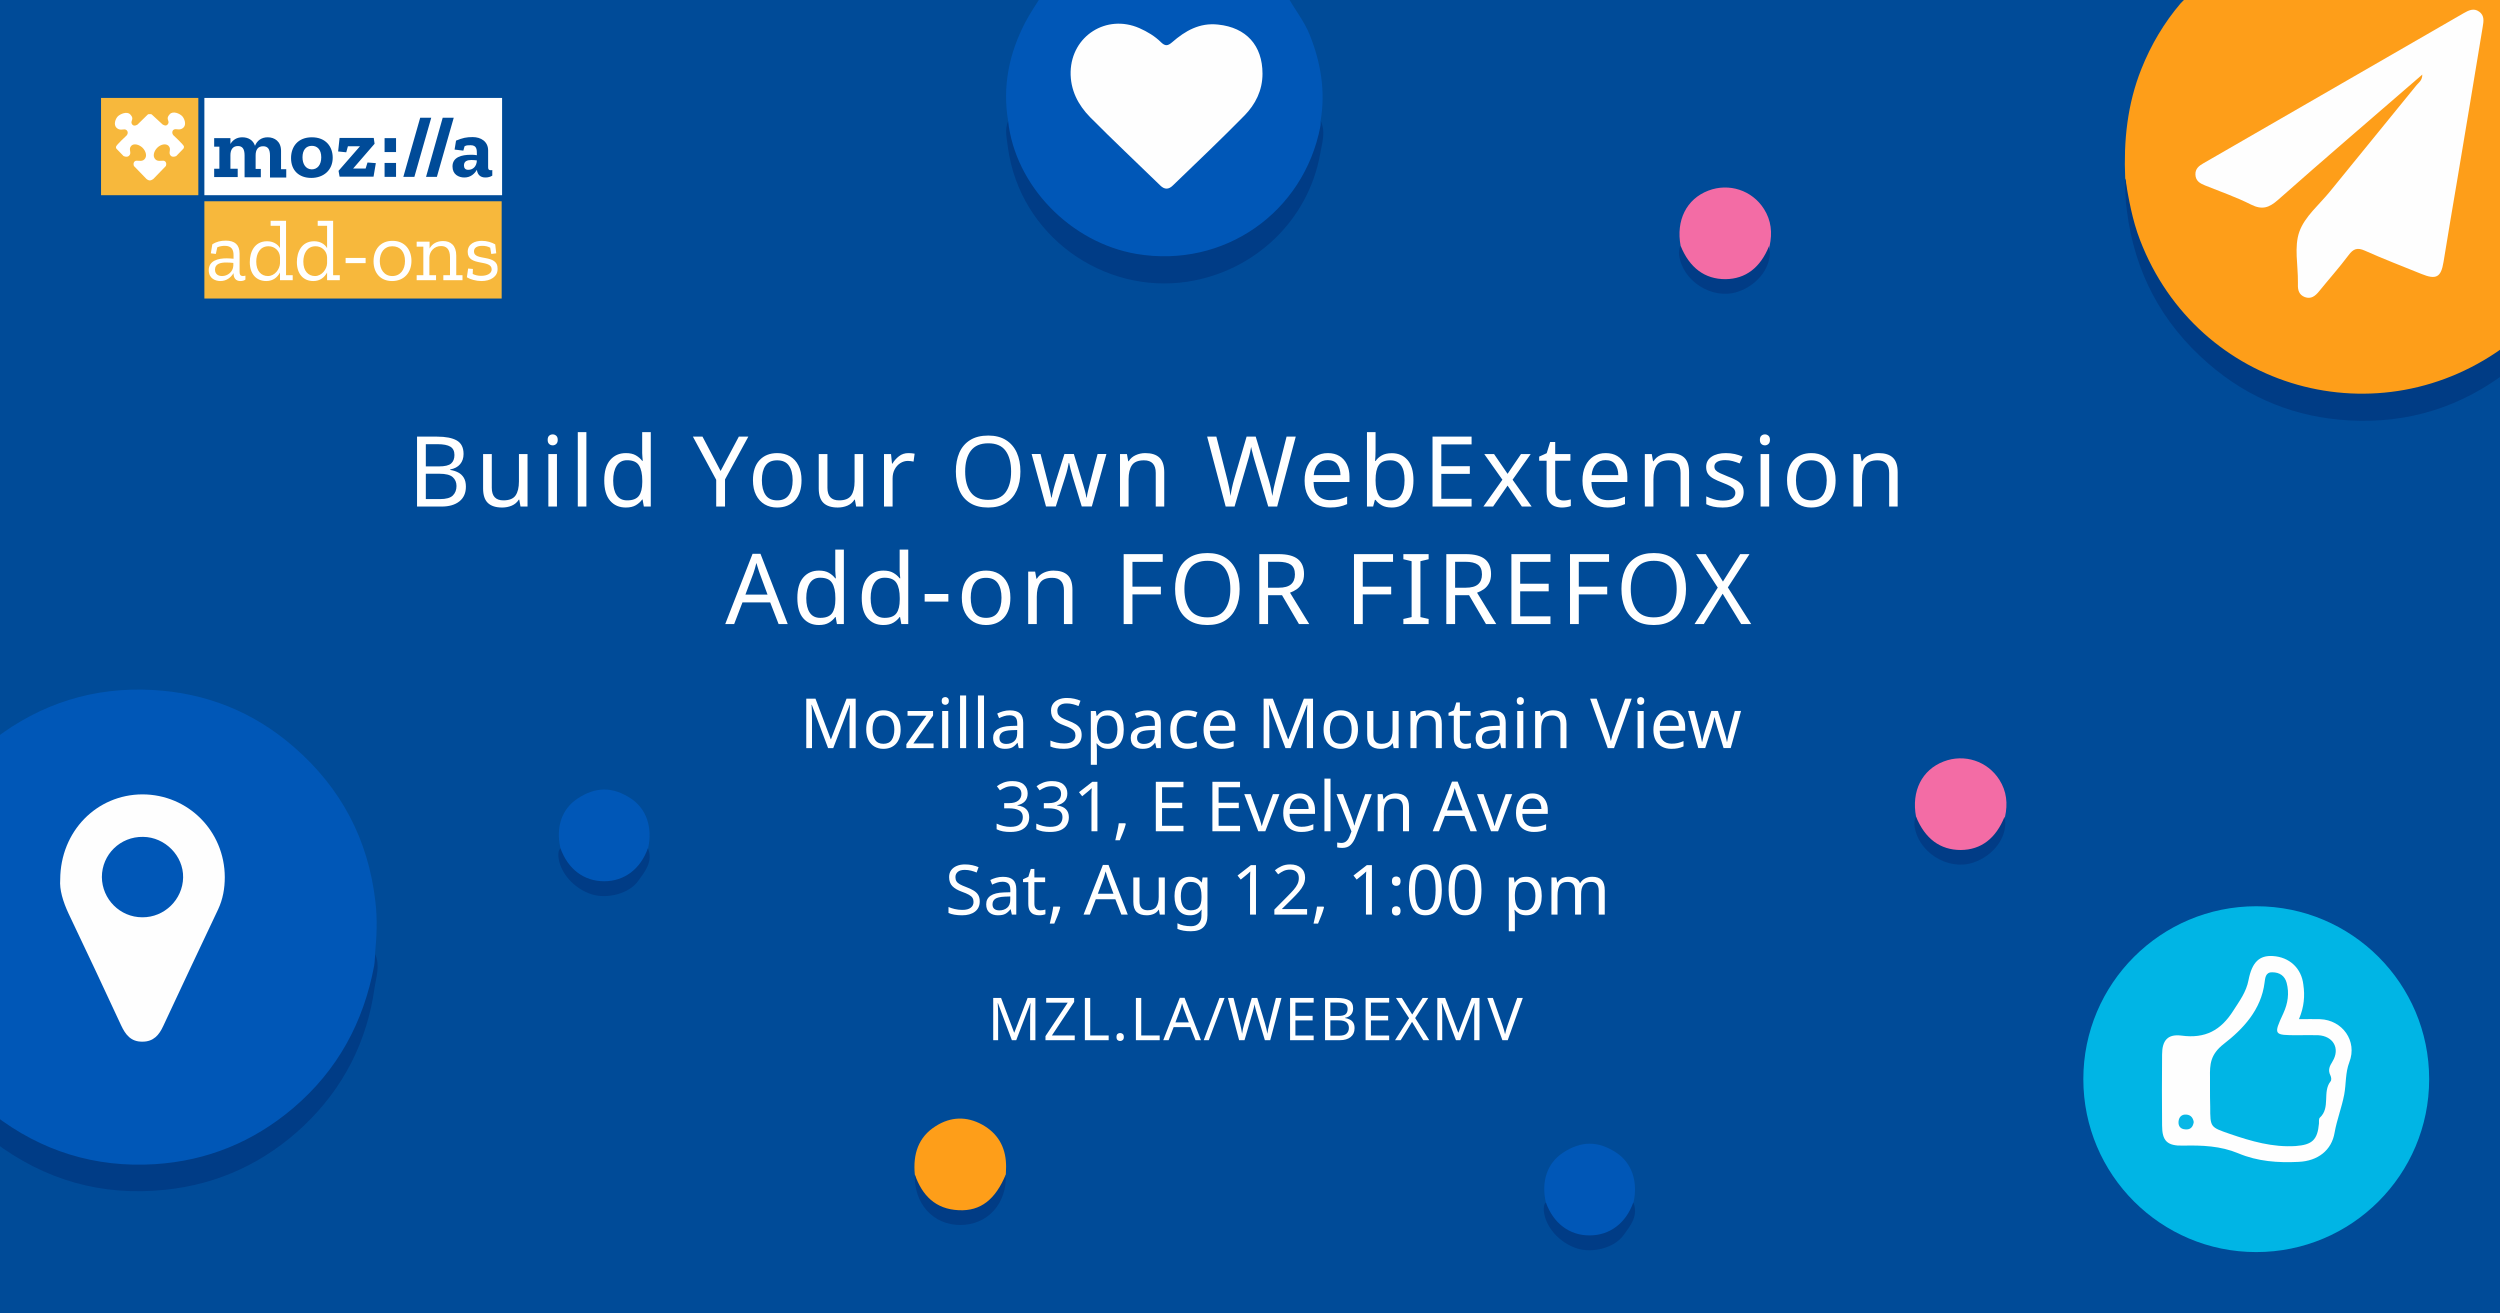
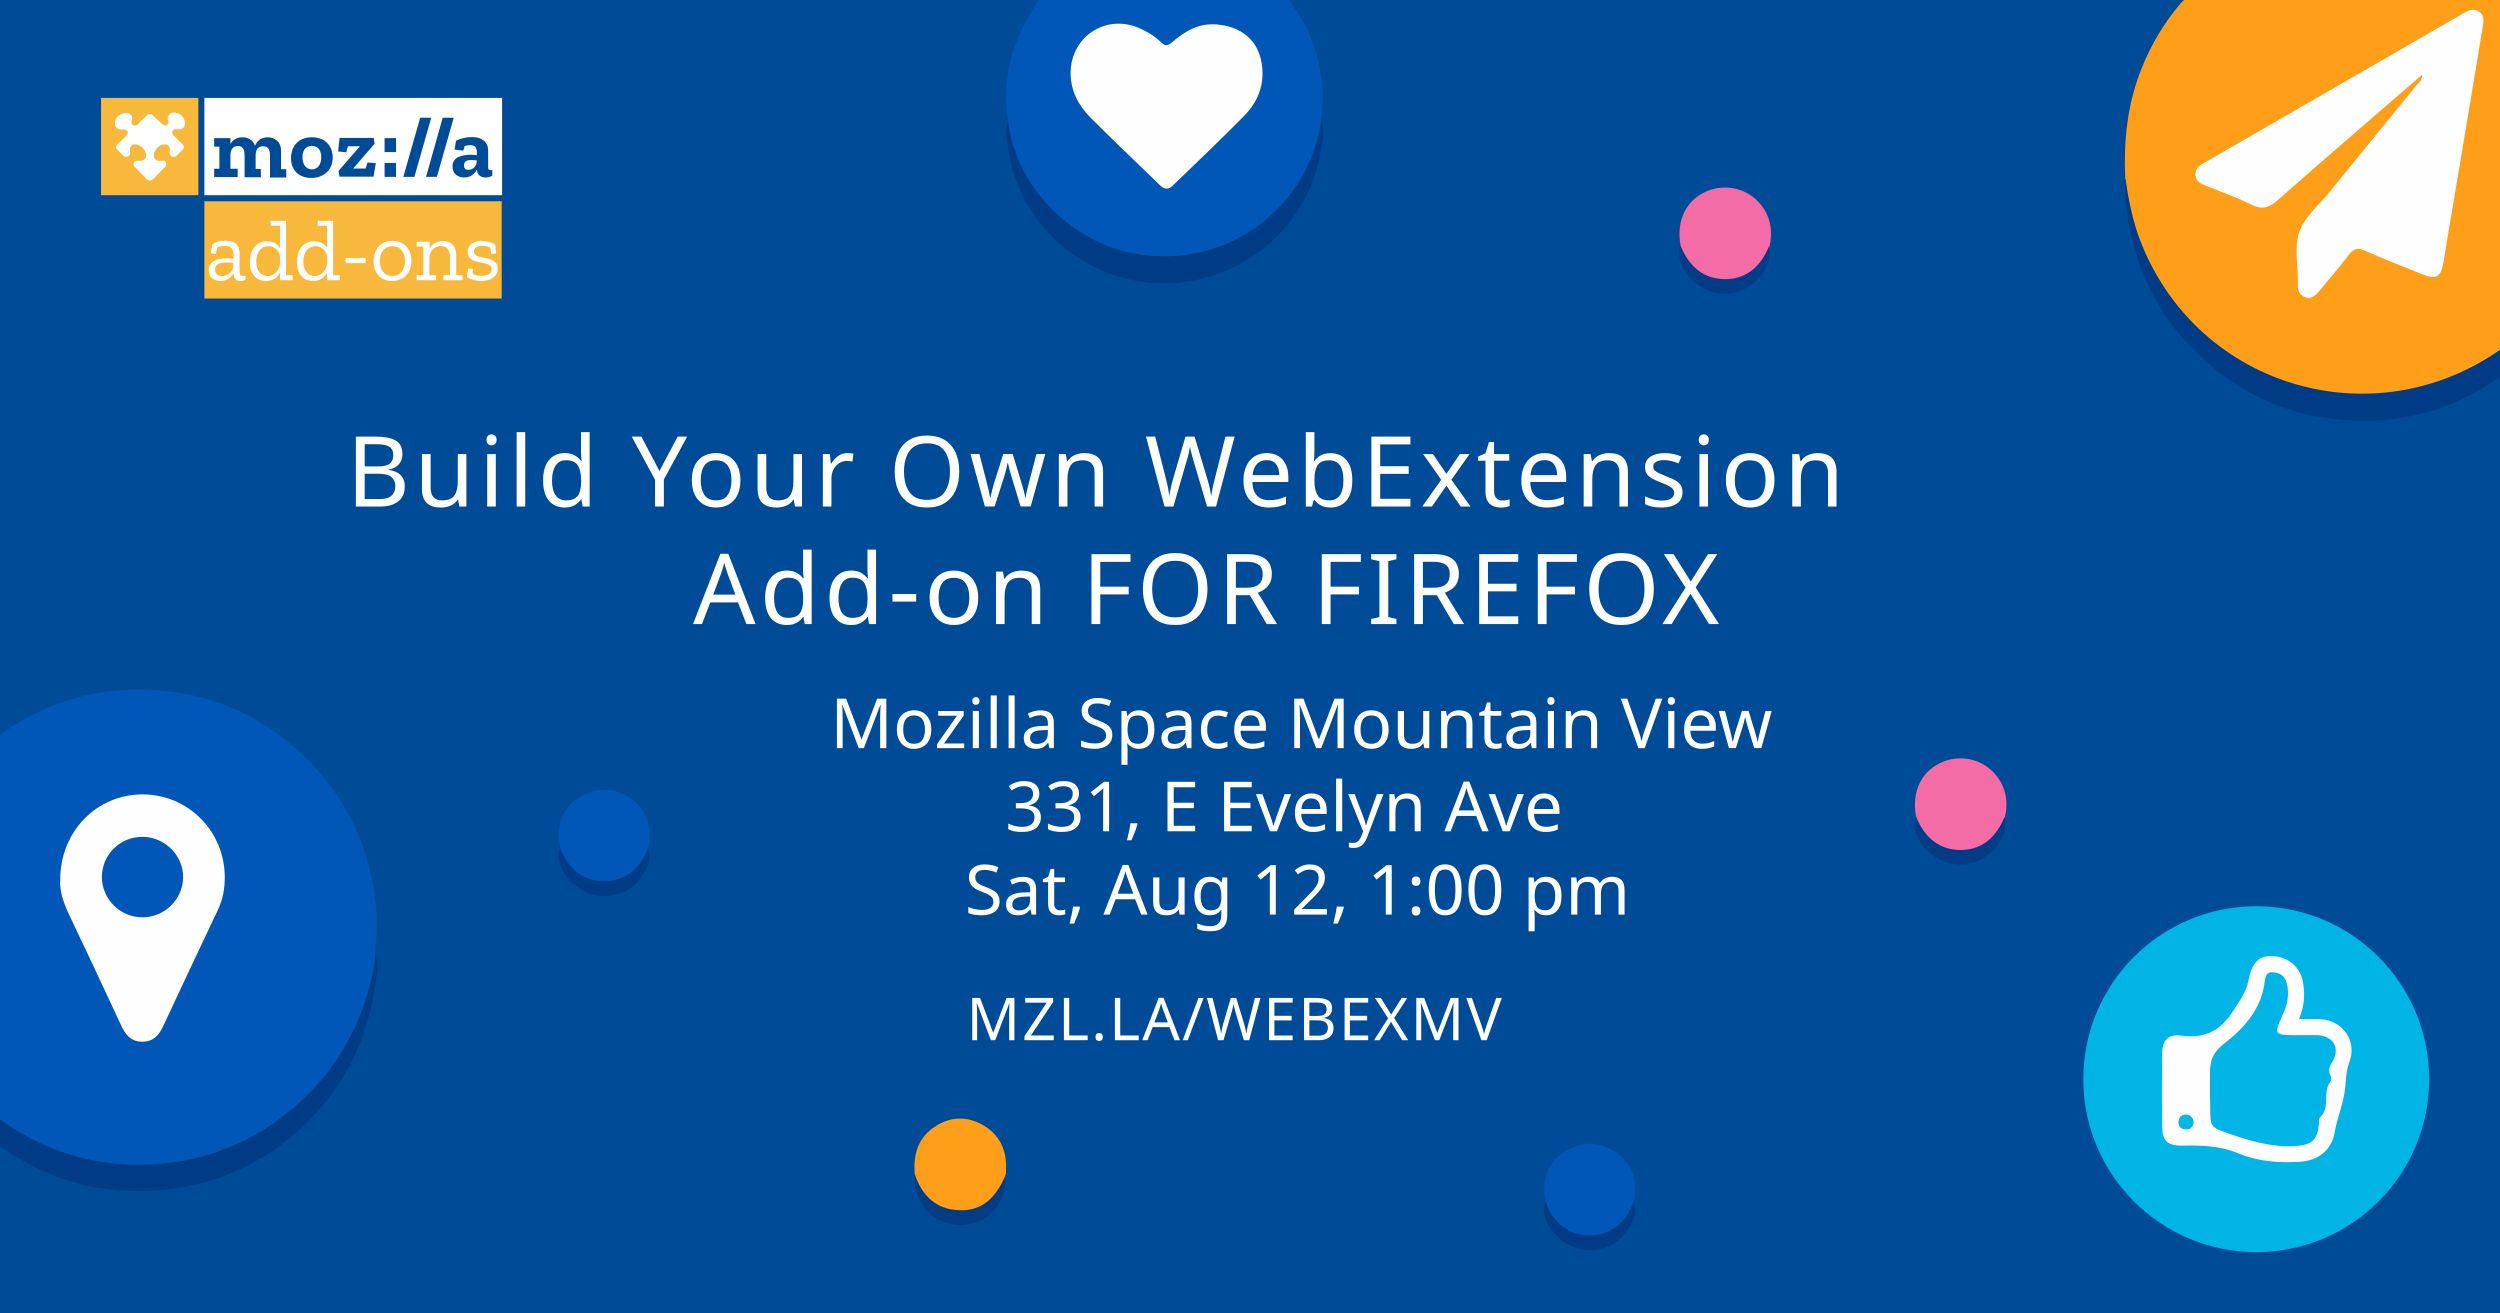
<svg xmlns="http://www.w3.org/2000/svg" version="1.1" x="0px" y="0px" viewBox="0 0 1200 630" style="enable-background:new 0 0 1200 630;" xml:space="preserve">
  <style type="text/css">
	.st0{fill:#004B98;}
	.st1{fill:#FE9E19;}
	.st2{fill:#003C85;}
	.st3{fill:#FEFEFE;}
	.st4{fill:#0057B7;}
	.st5{fill:#003C86;}
	.st6{fill:#00B5E5;}
	.st7{fill:#07B7E6;}
	.st8{fill:#F36CA5;}
	.st9{fill:#013C86;}
	.st10{fill:#013C85;}
	.st11{fill:#FFFFFF;}
	.st12{fill:#F7B83C;}
	.st13{fill-rule:evenodd;clip-rule:evenodd;fill:#FFFFFF;}
- 	.st14{font-family:'FiraSans-Bold';}
+ 	.st14{font-family:'ZillaSlab-Bold';}
	.st15{font-size:47px;}
	.st16{letter-spacing:2;}
- 	.st17{font-family:'FiraSans-BookItalic';}
+ 	.st17{font-family:'ZillaSlab-LightItalic';}
	.st18{font-size:33.281px;}
- 	.st19{font-family:'FiraSans-Regular';}
+ 	.st19{font-family:'ZillaSlab-Medium';}
	.st20{font-size:28.396px;}
	.st21{letter-spacing:1;}
</style>
  <g id="background">
    <rect x="-11.5" y="-9" class="st0" width="1223" height="648" />
  </g>
  <g id="elements">
    <path class="st1" d="M1020.1,85.7c-0.8-18.1,1-35.7,7.8-52.7c4.6-11.5,10.8-22,18.8-31.4c0.9-1.1,2.4-1.8,2.3-3.6   c50.3,0,100.7,0,151-0.1c3.4,0,4.1,0.7,4.1,4.1c-0.1,54.3-0.1,108.7-0.1,163c-1.3,3.4-3.8,5.6-6.8,7.6   c-22.2,14.4-46.5,20.4-72.7,18.3c-28.4-2.2-53-13.8-73-34c-19-19.2-30.4-42.2-31-69.7C1020.5,86.6,1020.3,86.2,1020.1,85.7z" />
    <path class="st2" d="M1020.1,85.7c1.7,10,3.4,19.9,7.1,29.5c27.6,72,115.1,96.7,176.8,49.8c0,4.3,0,8.7,0,13   c-22.5,17.4-48.2,25.4-76.4,23.8c-25.4-1.4-48.2-10.4-67.6-27.3c-22.5-19.5-35.4-43.9-39.1-73.4C1020.2,96,1020,90.9,1020.1,85.7z" />
    <path class="st3" d="M1162.7,35.8c-23.4,20.3-46.5,40-69.2,60.1c-4.3,3.8-7.6,5-13,2.3c-7.1-3.6-14.7-6.2-22.1-9.2   c-2.5-1-4.5-2.2-4.6-5.2c-0.1-2.8,1.7-4.2,3.8-5.4c41.7-24,83.3-48.1,125-72.1c2.3-1.3,4.8-2.6,7.4-0.7c2.7,1.9,2.1,4.8,1.7,7.3   c-4,24.6-8.2,49.2-12.3,73.9c-2.2,13-4.4,25.9-6.5,38.9c-1.2,7.4-3.5,8.7-10.6,5.8c-9.1-3.7-18.3-7.2-27.2-11.2   c-3.6-1.6-5.5-0.9-7.8,2.2c-4.5,6-9.5,11.6-14.2,17.4c-1.8,2.2-3.8,3.8-6.8,2.7c-2.8-1.1-3.4-3.4-3.3-6.1c0-0.3,0-0.7,0-1   c0.1-8.2-1.9-17,0.7-24.3c2.6-7.3,9.6-13,14.7-19.3c13.9-17.1,27.8-34.1,41.6-51.1C1161.1,39.5,1162.7,38.6,1162.7,35.8z" />
    <path class="st4" d="M-3,355c22.5-17.4,48.2-25.4,76.4-23.8c25.4,1.4,48.2,10.4,67.6,27.3c22.7,19.7,35.8,44.4,39.2,74.4   c1,8.5,0.6,16.9-0.2,25.3c1.1,9.7-1.7,18.8-4.6,27.7c-6.2,18.8-17.6,34.1-32.5,47c-14.6,12.7-31.3,21.3-50.2,25.4   c-32.3,7-62.4,1.5-90.2-16.5c-2.7-1.7-4.4-4-5.6-6.8C-3,475-3,415-3,355z" />
    <path class="st5" d="M-3,535c22.8,17.6,48.8,25.6,77.4,23.8c24.9-1.6,47.1-10.6,66.3-26.9c21.3-18.1,33.8-41.1,38.9-68.4   c0.3-1.8,0.3-3.6,0.5-5.5c2.4,5.4,0.5,10.9-0.3,16.1c-3.6,25.9-15,48.2-33.9,66.2c-18.6,17.6-40.8,28.1-66.6,30.8   C48.7,574.3,21.4,566.4-3,548C-3,543.7-3,539.3-3,535z" />
    <path class="st3" d="M28.9,422.2c0.1-23.3,17.6-40.8,39.4-40.9c22,0,39.5,17.6,39.6,39.7c0,5.4-0.9,10.6-3.2,15.5   c-8.8,18.6-17.6,37.2-26.3,55.9c-2,4.4-4.7,7.6-10,7.6c-5.6,0.1-8.2-3.4-10.3-7.9c-8.3-17.9-16.7-35.8-25.2-53.6   C30.2,432.7,28.5,427,28.9,422.2z" />
    <path class="st4" d="M68.3,440.3c-10.7,0-19.3-8.7-19.4-19.3c0-10.8,8.8-19.5,19.8-19.3c10.5,0.1,19.4,9.1,19.2,19.5   C87.7,431.8,78.9,440.4,68.3,440.3z" />
    <g>
      <circle class="st6" cx="1083" cy="518" r="83" />
      <path class="st3" d="M1103.5,489.2c4,0,7.1-0.1,10.1,0c10.8,0.4,18,10.5,14.1,20.6c-2,5.2-1.5,10.5-2.5,15.7    c-1.2,6.2-3.5,12-4.6,18.2c-1.4,8.4-8,13.6-17.3,14c-9.9,0.5-19.6-0.2-28.9-4.1c-8.6-3.6-17.5-3.9-26.5-3.7    c-7.7,0.2-10.1-2.3-10.1-9.7c-0.1-11.3-0.1-22.7,0-34c0-6.8,2.7-10,9.4-9.1c11.3,1.5,18.8-2.5,24.8-12c3-4.7,6.2-8.9,7.3-14.7    c1.7-8.7,5.3-11.9,11.7-11.5c7.9,0.5,13.7,5.8,14.6,13.7C1106.4,478,1106,483.3,1103.5,489.2z" />
      <path class="st6" d="M1060.8,522.9c0-1.9,0-3.8,0-5.8c-0.1-6.2,0.1-10.9,6.6-16c9.2-7.1,18-16.4,19.6-29.5c0.3-2.1,0.4-5,3.7-4.9    c3.5,0,6,1.7,6.9,5.1c1.3,5,0.6,9.8-1.6,14.6c-4.8,10.4-4.7,10.5,6.9,10.5c3.3,0,6.6-0.1,9.8,0c7.3,0.4,10.7,6.4,6.9,12.6    c-1.4,2.3-2.3,4.1-1,6.7c0.4,0.8,0.6,2.2,0.1,2.8c-4.1,5.1,0.1,12.7-5.2,17.5c-0.5,0.5-0.4,1.8-0.4,2.8    c-0.7,7.9-3.3,10.2-11.2,10.8c-11,0.7-21.3-2.3-31.5-5.8c-9.5-3.3-9.5-3.1-9.5-13.1C1060.8,528.3,1060.8,525.6,1060.8,522.9z" />
      <path class="st7" d="M1053,538.6c-0.4,2.6-1.8,3.7-4,3.5c-2.3-0.1-3.5-1.5-3.3-3.8c0.2-2.2,1.6-3.5,3.8-3.3    C1051.8,535.2,1052.7,536.8,1053,538.6z" />
    </g>
    <path class="st4" d="M483.9,58.1c-2.8-16.8,0.5-32.6,8.3-47.5c2.3-4.4,5.1-8.4,7.7-12.6c39.3,0,78.7,0,118,0   c3.4,6.4,8.1,12,10.8,18.8c5.3,13.3,7.6,27,5.2,41.2c0.6,10.5-2.3,20.1-7.8,28.8c-17.1,27.2-42.1,40.5-74,37.9   c-28.5-2.3-49.9-17.1-63.1-42.8C485.4,74.7,483.2,66.6,483.9,58.1z" />
    <path class="st5" d="M483.9,58.1c3.4,31,29.9,58.4,61.7,63.8c41.7,7,80.2-19.7,88.2-61.3c0.2-0.8,0.1-1.7,0.2-2.5   c2.4,5.3,0.6,10.5-0.3,15.7c-5.7,32-31.4,56.4-63.6,61.4c-40.3,6.2-80.5-21.8-86.3-64.4C483.3,66.5,482.1,62.3,483.9,58.1z" />
    <path class="st3" d="M606,35.4c0,8-3.4,14.7-8.7,20.1C586.1,66.9,574.5,77.9,563,89c-2,2-4,2.1-6.1,0   c-11.2-10.9-22.6-21.6-33.6-32.7c-5.8-5.9-9.6-13.1-9.4-21.9c0.5-17.2,17.2-27.8,33-20.9c3.8,1.7,7.4,3.8,10.4,6.8   c2,1.9,3.2,1.8,5.3,0c6.3-5.5,13.2-9.5,22.1-8.5C598.2,13.2,606,21.8,606,35.4z" />
    <path class="st4" d="M269,407.1c-2.3-10,0.7-18.8,8.1-23.7c8.8-5.9,17.1-5.9,25.9,0c7.3,4.9,10.3,13.8,8.1,23.7   c0,10-6.9,14.8-14.4,17.2c-10.5,3.3-25.6-1.7-27.9-15.3C268.6,408.3,268.5,407.6,269,407.1z" />
    <path class="st5" d="M269,407.1c3.6,10.1,11.3,15.9,21,15.9c9.7,0,17.5-5.9,21-15.9c2.6,6.5-1.4,11.2-4.7,15.8   c-4.4,6.1-14.8,8.7-22.2,6.4c-8.6-2.7-15.5-10.5-16.1-18.4C268,409.5,268,408.1,269,407.1z" />
    <path class="st8" d="M919.7,392c-2.3-12.2,2.8-22.5,13.3-26.5c9.9-3.8,21-0.2,26.7,8.8c3.5,5.5,4.1,11.5,2.7,17.8   c-0.4,14.2-16.3,20.5-27.4,17.3C925.4,406.7,920.5,401,919.7,392z" />
    <path class="st9" d="M919.7,392c4.3,10.6,11.6,16,21.5,16c9.7-0.1,16.8-5.5,21-16c2,8.9-4.8,18.7-15.2,22.1   c-12.3,4-26.8-5.4-28.1-18.2C918.9,394.6,919,393.2,919.7,392z" />
    <path class="st1" d="M439.1,563.7c-0.9-9.6,1.6-17.9,10.1-23.2c7.1-4.5,14.7-4.8,22.2-0.7c7.4,4.1,11.2,10.5,11.5,19   c0.1,1.7-0.1,3.3-0.1,5c-2.2,12.8-9.6,19.4-21.9,19.4C448.7,583.1,441.3,576.5,439.1,563.7z" />
    <path class="st4" d="M742,577.1c-2.3-10,0.7-18.8,8.1-23.7c8.8-5.9,17.1-5.9,25.9,0c7.3,4.9,10.3,13.8,8.1,23.7   c0,10-6.9,14.8-14.4,17.2c-10.5,3.3-25.6-1.7-27.9-15.3C741.6,578.3,741.5,577.6,742,577.1z" />
    <path class="st10" d="M439.1,563.7c3.5,10.1,9.9,16.7,21.1,17.2c10.5,0.5,17.6-5.1,22.6-17.2c0.6,14-8.7,24.3-21.9,24.3   C447.9,588,438.6,577.7,439.1,563.7z" />
    <path class="st5" d="M742,577.1c3.6,10.1,11.3,15.9,21,15.9c9.7,0,17.5-5.9,21-15.9c2.6,6.5-1.4,11.2-4.7,15.8   c-4.4,6.1-14.8,8.7-22.2,6.4c-8.6-2.7-15.5-10.5-16.1-18.4C741,579.5,741,578.1,742,577.1z" />
    <path class="st8" d="M806.7,118c-2.3-12.2,2.8-22.5,13.3-26.5c9.9-3.8,21-0.2,26.7,8.8c3.5,5.5,4.1,11.5,2.7,17.8   c-0.4,14.2-16.3,20.5-27.4,17.3C812.4,132.7,807.5,127,806.7,118z" />
    <path class="st9" d="M806.7,118c4.3,10.6,11.6,16,21.5,16c9.7-0.1,16.8-5.5,21-16c2,8.9-4.8,18.7-15.2,22.1   c-12.3,4-26.8-5.4-28.1-18.2C805.9,120.6,806,119.2,806.7,118z" />
    <g>
      <rect x="99.2" y="103.3" class="st11" width="139.8" height="36.7" />
      <g>
        <path class="st11" d="M98.1,47H241v46.7H98.1V47z M134.9,80.9v-8.5c0-4.5-3.1-6.5-6.4-6.5c-3,0-5.1,1.6-6.1,4.1     c-0.9-2.8-3.3-4.1-6.1-4.1c-2.6,0-4.5,1.2-5.7,3.2v-2.8h-7.8v4.1h2.5v10.6h-2.5v4h11.3v-4h-3.5v-6.5c0-2.6,1.1-4.4,3.6-4.4     c2.1,0,3.2,1.3,3.2,4.5v10.5h7.8v-4h-2.5v-6.5c0-2.6,1-4.4,3.6-4.4c2.2,0,3.3,1.3,3.3,4.5v10.5h7.8v-4H134.9z M139.7,75.9     c0,6,3.9,9.5,9.7,9.5c6,0,10.3-3.8,10.3-9.7c0-5.3-3.3-9.8-10-9.8S139.7,70.4,139.7,75.9z M145.2,75.5c0-3.5,1.7-5.5,4.5-5.5     c2.5,0,4.5,1.7,4.5,5.5c0,3.6-1.8,5.8-4.6,5.8C146.7,81.2,145.2,78.7,145.2,75.5z M176.4,78l-0.9,2.9h-6L179.8,69l-0.4-2.8H163     l-0.7,6.5l3.9,0.4l0.8-2.9h5.8l-10.3,11.8l0.5,2.8h16.3l1.1-6.5L176.4,78z M184.6,66.3V73h5.5v-6.7H184.6z M184.6,78.2v6.7h5.5     v-6.7H184.6z M201.7,56.5l-8.1,28.4h5.3l8.1-28.4H201.7z M212.5,56.5l-8,28.4h5.2l8.1-28.4H212.5z M236.3,81.6     c-0.2,0.1-0.5,0.1-0.7,0.1c-0.9,0-1.3-0.3-1.3-1.4v-8.1c0-4.3-3.5-6.4-7.4-6.4c-3.1,0-4.8,0.4-8,1.7l-0.7,4.3l4.2,0.5l0.6-2.1     c0.9-0.5,1.7-0.5,2.9-0.5c3,0,3,2.2,3,4.2v0.6c-0.9-0.2-2-0.2-3-0.2c-4.3,0-8.7,1.1-8.7,5.6c0,3.9,3,5.3,5.7,5.3     c3,0,4.9-1.8,6-3.7c0.3,2.3,1.6,3.7,4.1,3.7c1.2,0,2.4-0.3,3.3-0.9L236.3,81.6z M222.7,79.4c0-2.1,1.7-2.6,3.6-2.6     c0.9,0,1.8,0.1,2.6,0.2c-0.1,3.1-2.1,4.5-4,4.5C223.3,81.6,222.7,80.6,222.7,79.4z" />
        <g>
          <path class="st12" d="M103.2,129.4c0,2.4,1.8,3.1,3.4,3.1c2.6,0,5.2-1.9,5.4-4.9v-1.4c-1-0.1-2.2-0.2-3.4-0.2      C105.9,126,103.2,126.6,103.2,129.4z" />
          <path class="st12" d="M128.9,118.2c-4.1,0-5.9,3.5-5.9,7.4c0,4.5,2.4,6.9,5.6,6.9c3.3,0,5.7-3.3,5.8-6.1v-2.9      C134.3,120.4,131.8,118.2,128.9,118.2z" />
          <path class="st12" d="M151.5,118.2c-4.1,0-5.9,3.5-5.9,7.4c0,4.5,2.4,6.9,5.6,6.9c3.3,0,5.7-3.3,5.8-6.1v-2.9      C156.9,120.4,154.4,118.2,151.5,118.2z" />
          <path class="st12" d="M188.3,118.2c-3.8,0-6,3-6,7.1c0,4,2.1,7.2,6,7.2c3.9,0,6.1-3.1,6.1-7.2      C194.4,121,192.2,118.2,188.3,118.2z" />
          <path class="st12" d="M98.1,96.6v46.7h142.7V96.6H98.1z M115.4,134.9c-2.2,0-3.3-1.4-3.3-3.7v-0.1c-1.2,2-3.3,3.8-6.3,3.8      c-2.4,0-5.6-1.2-5.6-5.2c0-4.6,4.5-5.7,8.6-5.7c1.1,0,2.3,0.1,3.3,0.2v-1.7c0-2.6-0.9-4.5-4.2-4.5c-1.2,0-2.4,0.2-3.6,0.7      l-0.7,3.2l-2.4-0.3l0.7-4.3c1.9-1.3,4.1-1.8,6.5-1.8c4.3,0,6.6,2,6.6,6.2v8.8c0,1.4,0.5,2,1.6,2c0.4,0,0.9-0.1,1.2-0.2l0,1.9      C117.2,134.7,116.3,134.9,115.4,134.9z M140.5,134.5h-6.1v-3.7c-1.2,2.2-3.2,4.1-6.6,4.1c-4.8,0-7.9-3.4-7.9-9.1      c0-4.9,2.3-10,8.3-10c2.7,0,5,1.2,6.2,3.3v-10.7h-4.5v-2.4h7.4v26.1h3.2V134.5z M163.1,134.5H157v-3.7c-1.2,2.2-3.2,4.1-6.6,4.1      c-4.8,0-7.9-3.4-7.9-9.1c0-4.9,2.3-10,8.3-10c2.7,0,5,1.2,6.2,3.3v-10.7h-4.5v-2.4h7.4v26.1h3.2V134.5z M175.5,126.3h-9.6v-2.5      h9.6V126.3z M188.2,134.9c-5.6,0-8.9-3.9-8.9-9.5c0-5.4,3.1-9.8,9.1-9.8c6,0,9.1,4.4,9.1,9.6      C197.5,130.9,193.9,134.9,188.2,134.9z M212.8,134.5v-2.4h3.2v-8.6c0-4-1.8-5.4-4.3-5.4c-3.3,0-5.5,2.6-5.6,5.4v8.6h3.2v2.4      h-9.3v-2.4h3.2v-13.7H200v-2.4h6.2v3.3c1.2-2.3,3.5-3.6,6.5-3.6c3.6,0,6.3,2.1,6.3,7v9.4h3v2.4H212.8z M231.1,134.9      c-2.6,0-5.4-0.8-7-1.8l0.6-4.2l2.3,0.2l-0.1,2.4c1.2,0.6,2.6,0.9,4.1,0.9c2.6,0,5-1,5-3.1c0-5-11.5-1.2-11.5-8.4      c0-3.9,3.5-5.3,6.8-5.3c2.5,0,4.9,0.8,6.4,1.7l0.5,4.3l-2.4,0.3l-0.5-3c-1.1-0.6-2.3-0.9-3.8-0.9c-2.3,0-4,0.8-4,2.7      c0,4.8,11.4,1,11.4,8.3C238.9,132.8,235.5,134.9,231.1,134.9z" />
        </g>
      </g>
      <rect x="48.5" y="47" class="st12" width="46.7" height="46.7" />
      <path class="st13" d="M56.1,71.6l3.2,3.3c0,0,1.6,0.8,2.6-0.1c1.6-1.4-0.5-3.1,1.1-4.8c1.2-1.3,3.7-0.7,5.4,0.9    c1.6,1.6,2.4,4.1,0.9,5.6c-1.5,1.5-3.7,0-4.7,1c-0.9,0.9-0.3,2.2-0.3,2.2l6,6.2c0,0,0.7,0.6,1.4,0.7c0,0,0.3,0,0.4,0    c0.7-0.1,1.5-0.7,1.5-0.7l6-6.2c0,0,0.6-1.3-0.3-2.2c-1-1-3.2,0.5-4.7-1c-1.5-1.5-0.7-4,0.9-5.6c1.6-1.6,4.1-2.2,5.4-0.9    c1.6,1.7-0.4,3.3,1.1,4.8c1,0.9,2.6,0.1,2.6,0.1l3.2-3.3c0,0,0.6-0.4,0.5-1.3c-0.1-0.8-5.1-5.4-5.1-5.4s-0.6-0.7-0.5-1.5    c0.1-0.8,0.6-1.3,1.4-1.4c0.7-0.1,2.5,0.7,4-0.8c1.5-1.5,0.4-4.4-0.7-5.5c-1.2-1.2-4.3-2.6-5.9-0.9c-2.4,2.5,0.4,3.2-1,4.9    c-0.9,1.2-2.5,0-2.5,0L72.9,55c0,0-0.2-0.3-1-0.2c0,0,0,0,0,0c0,0,0,0,0,0c-0.8-0.1-1,0.2-1,0.2L66,59.8c0,0-1.6,1.1-2.5,0    c-1.4-1.7,1.4-2.5-1-4.9c-1.6-1.6-4.7-0.2-5.9,0.9c-1.2,1.2-2.2,4-0.7,5.5c1.5,1.5,3.2,0.7,4,0.8c0.7,0.1,1.3,0.6,1.4,1.4    c0.1,0.8-0.5,1.5-0.5,1.5s-5,4.6-5.1,5.4C55.5,71.2,56.1,71.6,56.1,71.6z" />
    </g>
  </g>
  <g id="texts">
    <g>
-       <text transform="matrix(1 0 0 1 195.6169 243.1443)">
+       <text transform="matrix(1 0 0 1 166.2649 243.1443)">
        <tspan x="0" y="0" class="st11 st14 st15 st16">Build Your Own WebExtension </tspan>
-         <tspan x="152.5" y="56.4" class="st11 st14 st15 st16">Add-on FOR FIREFOX</tspan>
+         <tspan x="166.4" y="56.4" class="st11 st14 st15 st16">Add-on FOR FIREFOX</tspan>
      </text>
-       <text transform="matrix(1 0 0 1 383.7751 359.1177)">
+       <text transform="matrix(1 0 0 1 398.4836 359.1177)">
        <tspan x="0" y="0" class="st11 st17 st18">Mozilla Space Mountain View</tspan>
-         <tspan x="93.1" y="39.9" class="st11 st17 st18">331, E Evelyn Ave</tspan>
-         <tspan x="69.8" y="79.9" class="st11 st17 st18">Sat, Aug 12, 1:00 pm</tspan>
+         <tspan x="84" y="39.9" class="st11 st17 st18">331, E Evelyn Ave</tspan>
+         <tspan x="64.6" y="79.9" class="st11 st17 st18">Sat, Aug 12, 1:00 pm</tspan>
      </text>
    </g>
-     <text transform="matrix(1 0 0 1 473.9934 499.2891)" class="st11 st19 st20 st21">MZL.LA/WEBEXMV</text>
+     <text transform="matrix(1 0 0 1 463.9128 499.2891)" class="st11 st19 st20 st21">MZL.LA/WEBEXMV</text>
  </g>
</svg>
